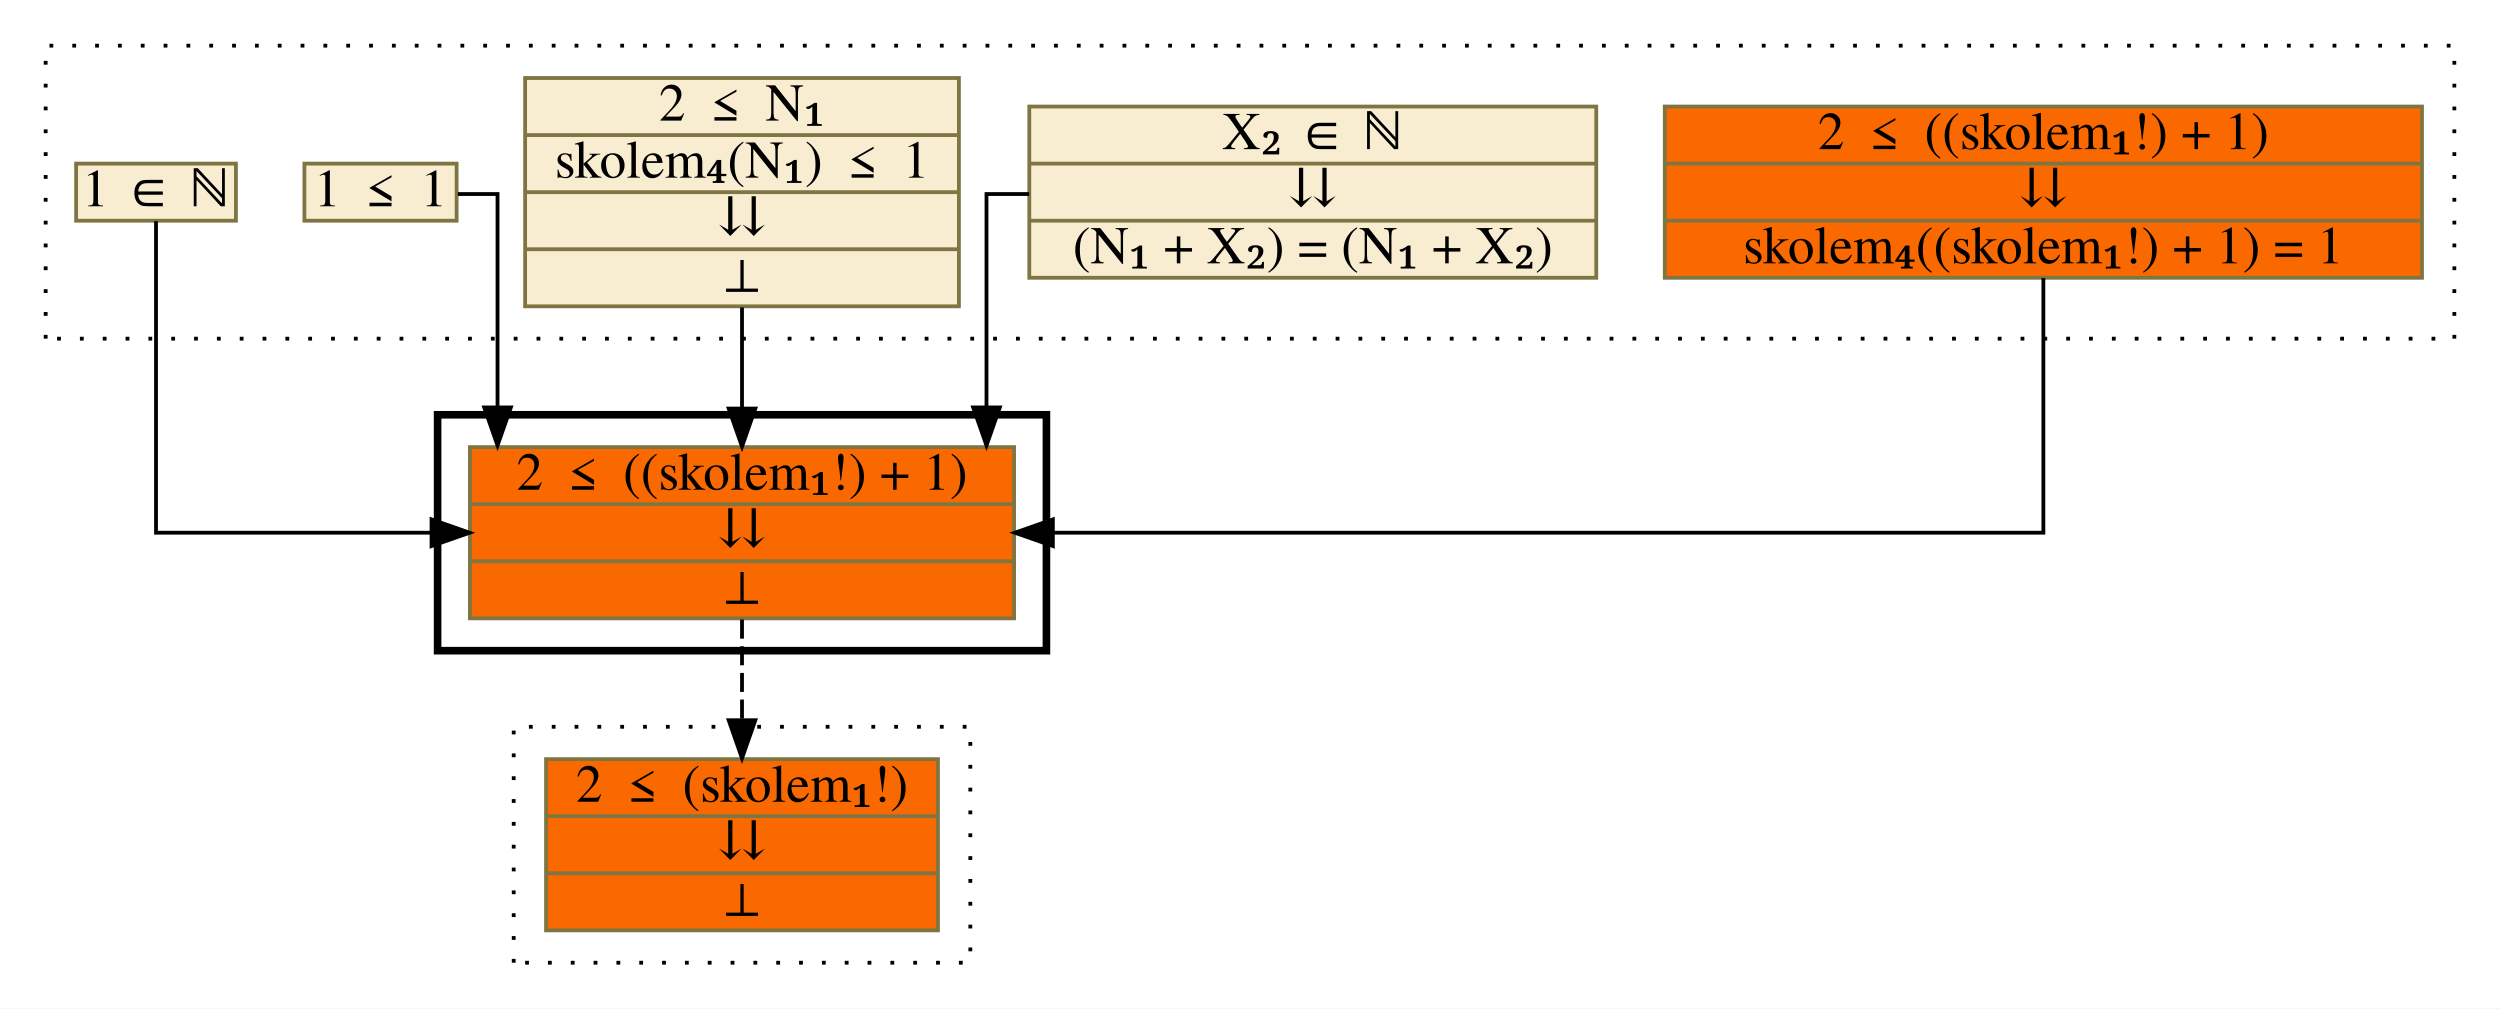
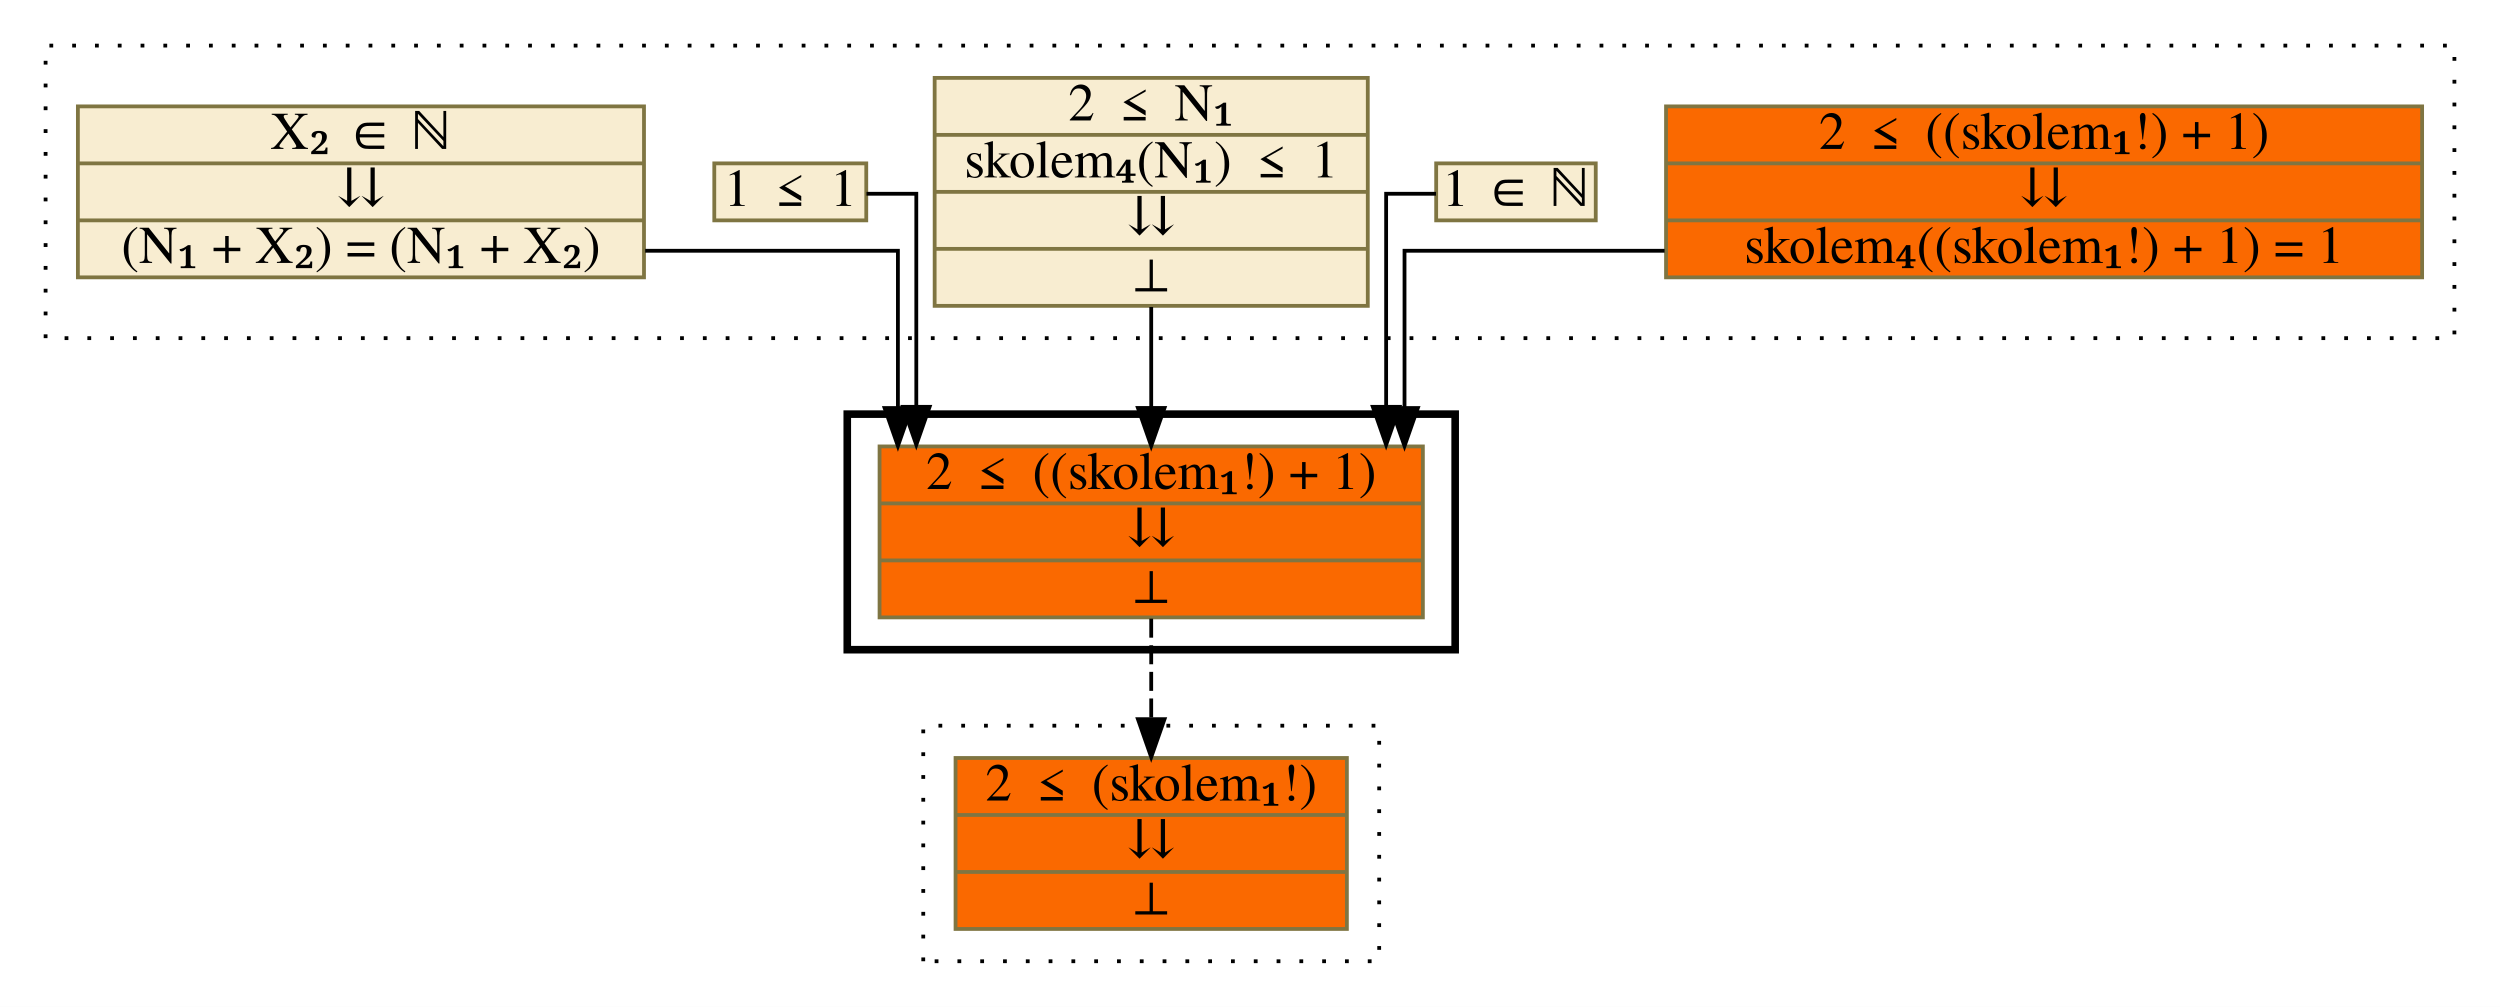
- <svg xmlns="http://www.w3.org/2000/svg" xmlns:xlink="http://www.w3.org/1999/xlink" width="657pt" height="265pt" viewBox="0.00 0.00 657.00 265.00">
+ <svg xmlns="http://www.w3.org/2000/svg" xmlns:xlink="http://www.w3.org/1999/xlink" width="658pt" height="265pt" viewBox="0.00 0.00 658.00 265.00">
  <g id="graph0" class="graph" transform="scale(1 1) rotate(0) translate(4 261)">
-     <polygon fill="white" stroke="transparent" points="-4,4 -4,-261 653,-261 653,4 -4,4" />
+     <polygon fill="white" stroke="transparent" points="-4,4 -4,-261 654,-261 654,4 -4,4" />
    <g id="clust1" class="cluster">
-       <polygon fill="none" stroke="black" stroke-dasharray="1,5" points="8,-172 8,-249 641,-249 641,-172 8,-172" />
+       <polygon fill="none" stroke="black" stroke-dasharray="1,5" points="8,-172 8,-249 642,-249 642,-172 8,-172" />
    </g>
    <g id="clust2" class="cluster">
-       <polygon fill="none" stroke="black" stroke-width="2" points="111,-90 111,-152 271,-152 271,-90 111,-90" />
+       <polygon fill="none" stroke="black" stroke-width="2" points="219,-90 219,-152 379,-152 379,-90 219,-90" />
    </g>
    <g id="clust3" class="cluster">
-       <polygon fill="none" stroke="black" stroke-dasharray="1,5" points="131,-8 131,-70 251,-70 251,-8 131,-8" />
+       <polygon fill="none" stroke="black" stroke-dasharray="1,5" points="239,-8 239,-70 359,-70 359,-8 239,-8" />
    </g>
    <g id="node1" class="node">
      <g id="a_node1">
        <a xlink:href="c_0_122.html" xlink:title="{2 ≤ ((skolem₁!) + 1)|⇊|skolem₄((skolem₁!) + 1) = 1}" target="_parent">
-           <polygon fill="#fa6900" stroke="#7f7542" points="433.5,-188 433.5,-233 632.5,-233 632.5,-188 433.5,-188" />
-           <text text-anchor="middle" x="533" y="-221.8" font-family="Times,serif" font-size="14.00">2 ≤ ((skolem₁!) + 1)</text>
-           <polyline fill="none" stroke="#7f7542" points="433.5,-218 632.5,-218 " />
-           <text text-anchor="middle" x="533" y="-206.8" font-family="Times,serif" font-size="14.00">⇊</text>
-           <polyline fill="none" stroke="#7f7542" points="433.5,-203 632.5,-203 " />
-           <text text-anchor="middle" x="533" y="-191.8" font-family="Times,serif" font-size="14.00">skolem₄((skolem₁!) + 1) = 1</text>
+           <polygon fill="#fa6900" stroke="#7f7542" points="434.5,-188 434.5,-233 633.5,-233 633.5,-188 434.5,-188" />
+           <text text-anchor="middle" x="534" y="-221.8" font-family="Times,serif" font-size="14.00">2 ≤ ((skolem₁!) + 1)</text>
+           <polyline fill="none" stroke="#7f7542" points="434.5,-218 633.5,-218 " />
+           <text text-anchor="middle" x="534" y="-206.8" font-family="Times,serif" font-size="14.00">⇊</text>
+           <polyline fill="none" stroke="#7f7542" points="434.5,-203 633.5,-203 " />
+           <text text-anchor="middle" x="534" y="-191.8" font-family="Times,serif" font-size="14.00">skolem₄((skolem₁!) + 1) = 1</text>
        </a>
      </g>
    </g>
    <g id="node6" class="node">
      <g id="a_node6">
        <a xlink:href="c_0_135.html" xlink:title="{2 ≤ ((skolem₁!) + 1)|⇊|⊥}" target="_parent">
-           <polygon fill="#fa6900" stroke="#7f7542" points="119.5,-98.5 119.5,-143.5 262.5,-143.5 262.5,-98.5 119.5,-98.5" />
-           <text text-anchor="middle" x="191" y="-132.3" font-family="Times,serif" font-size="14.00">2 ≤ ((skolem₁!) + 1)</text>
-           <polyline fill="none" stroke="#7f7542" points="119.5,-128.5 262.5,-128.5 " />
-           <text text-anchor="middle" x="191" y="-117.3" font-family="Times,serif" font-size="14.00">⇊</text>
-           <polyline fill="none" stroke="#7f7542" points="119.5,-113.5 262.5,-113.5 " />
-           <text text-anchor="middle" x="191" y="-102.3" font-family="Times,serif" font-size="14.00">⊥</text>
+           <polygon fill="#fa6900" stroke="#7f7542" points="227.5,-98.5 227.5,-143.5 370.5,-143.5 370.5,-98.5 227.5,-98.5" />
+           <text text-anchor="middle" x="299" y="-132.3" font-family="Times,serif" font-size="14.00">2 ≤ ((skolem₁!) + 1)</text>
+           <polyline fill="none" stroke="#7f7542" points="227.5,-128.5 370.5,-128.5 " />
+           <text text-anchor="middle" x="299" y="-117.3" font-family="Times,serif" font-size="14.00">⇊</text>
+           <polyline fill="none" stroke="#7f7542" points="227.5,-113.5 370.5,-113.5 " />
+           <text text-anchor="middle" x="299" y="-102.3" font-family="Times,serif" font-size="14.00">⊥</text>
        </a>
      </g>
    </g>
    <g id="edge1" class="edge">
-       <path fill="none" stroke="black" d="M533,-187.92C533,-161.4 533,-121 533,-121 533,-121 272.69,-121 272.69,-121" />
-       <polygon fill="black" stroke="black" points="272.69,-117.5 262.69,-121 272.69,-124.5 272.69,-117.5" />
+       <path fill="none" stroke="black" d="M434.13,-195C397.89,-195 365.67,-195 365.67,-195 365.67,-195 365.67,-153.6 365.67,-153.6" />
+       <polygon fill="black" stroke="black" points="369.17,-153.6 365.67,-143.6 362.17,-153.6 369.17,-153.6" />
    </g>
    <g id="node2" class="node">
      <g id="a_node2">
-         <a xlink:href="c_0_125.html" xlink:title="{X₂ ∈ ℕ|⇊|(N₁ + X₂) = (N₁ + X₂)}" target="_parent">
-           <polygon fill="#f8edd1" stroke="#7f7542" points="266.5,-188 266.5,-233 415.5,-233 415.5,-188 266.5,-188" />
-           <text text-anchor="middle" x="341" y="-221.8" font-family="Times,serif" font-size="14.00">X₂ ∈ ℕ</text>
-           <polyline fill="none" stroke="#7f7542" points="266.5,-218 415.5,-218 " />
-           <text text-anchor="middle" x="341" y="-206.8" font-family="Times,serif" font-size="14.00">⇊</text>
-           <polyline fill="none" stroke="#7f7542" points="266.5,-203 415.5,-203 " />
-           <text text-anchor="middle" x="341" y="-191.8" font-family="Times,serif" font-size="14.00">(N₁ + X₂) = (N₁ + X₂)</text>
+         <a xlink:href="c_0_106.html" xlink:title="{1 ∈ ℕ}" target="_parent">
+           <polygon fill="#f8edd1" stroke="#7f7542" points="374,-203 374,-218 416,-218 416,-203 374,-203" />
+           <text text-anchor="middle" x="395" y="-206.8" font-family="Times,serif" font-size="14.00">1 ∈ ℕ</text>
        </a>
      </g>
    </g>
    <g id="edge2" class="edge">
-       <path fill="none" stroke="black" d="M266.46,-210C259.65,-210 255.25,-210 255.25,-210 255.25,-210 255.25,-153.92 255.25,-153.92" />
-       <polygon fill="black" stroke="black" points="258.75,-153.92 255.25,-143.92 251.75,-153.92 258.75,-153.92" />
+       <path fill="none" stroke="black" d="M373.95,-210C366.91,-210 360.83,-210 360.83,-210 360.83,-210 360.83,-153.92 360.83,-153.92" />
+       <polygon fill="black" stroke="black" points="364.33,-153.92 360.83,-143.92 357.33,-153.92 364.33,-153.92" />
    </g>
    <g id="node3" class="node">
      <g id="a_node3">
        <a xlink:href="c_0_109.html" xlink:title="{2 ≤ N₁|skolem₄(N₁) ≤ 1|⇊|⊥}" target="_parent">
-           <polygon fill="#f8edd1" stroke="#7f7542" points="134,-180.5 134,-240.5 248,-240.5 248,-180.5 134,-180.5" />
-           <text text-anchor="middle" x="191" y="-229.3" font-family="Times,serif" font-size="14.00">2 ≤ N₁</text>
-           <polyline fill="none" stroke="#7f7542" points="134,-225.5 248,-225.5 " />
-           <text text-anchor="middle" x="191" y="-214.3" font-family="Times,serif" font-size="14.00">skolem₄(N₁) ≤ 1</text>
-           <polyline fill="none" stroke="#7f7542" points="134,-210.5 248,-210.5 " />
-           <text text-anchor="middle" x="191" y="-199.3" font-family="Times,serif" font-size="14.00">⇊</text>
-           <polyline fill="none" stroke="#7f7542" points="134,-195.5 248,-195.5 " />
-           <text text-anchor="middle" x="191" y="-184.3" font-family="Times,serif" font-size="14.00">⊥</text>
+           <polygon fill="#f8edd1" stroke="#7f7542" points="242,-180.5 242,-240.5 356,-240.5 356,-180.5 242,-180.5" />
+           <text text-anchor="middle" x="299" y="-229.3" font-family="Times,serif" font-size="14.00">2 ≤ N₁</text>
+           <polyline fill="none" stroke="#7f7542" points="242,-225.5 356,-225.5 " />
+           <text text-anchor="middle" x="299" y="-214.3" font-family="Times,serif" font-size="14.00">skolem₄(N₁) ≤ 1</text>
+           <polyline fill="none" stroke="#7f7542" points="242,-210.5 356,-210.5 " />
+           <text text-anchor="middle" x="299" y="-199.3" font-family="Times,serif" font-size="14.00">⇊</text>
+           <polyline fill="none" stroke="#7f7542" points="242,-195.5 356,-195.5 " />
+           <text text-anchor="middle" x="299" y="-184.3" font-family="Times,serif" font-size="14.00">⊥</text>
        </a>
      </g>
    </g>
    <g id="edge3" class="edge">
-       <path fill="none" stroke="black" d="M191,-180.2C191,-180.2 191,-153.63 191,-153.63" />
-       <polygon fill="black" stroke="black" points="194.5,-153.63 191,-143.63 187.5,-153.63 194.5,-153.63" />
+       <path fill="none" stroke="black" d="M299,-180.2C299,-180.2 299,-153.63 299,-153.63" />
+       <polygon fill="black" stroke="black" points="302.5,-153.63 299,-143.63 295.5,-153.63 302.5,-153.63" />
    </g>
    <g id="node4" class="node">
      <g id="a_node4">
        <a xlink:href="c_0_113.html" xlink:title="{1 ≤ 1}" target="_parent">
-           <polygon fill="#f8edd1" stroke="#7f7542" points="76,-203 76,-218 116,-218 116,-203 76,-203" />
-           <text text-anchor="middle" x="96" y="-206.8" font-family="Times,serif" font-size="14.00">1 ≤ 1</text>
+           <polygon fill="#f8edd1" stroke="#7f7542" points="184,-203 184,-218 224,-218 224,-203 184,-203" />
+           <text text-anchor="middle" x="204" y="-206.8" font-family="Times,serif" font-size="14.00">1 ≤ 1</text>
        </a>
      </g>
    </g>
    <g id="edge4" class="edge">
-       <path fill="none" stroke="black" d="M116.34,-210C122.06,-210 126.75,-210 126.75,-210 126.75,-210 126.75,-153.92 126.75,-153.92" />
-       <polygon fill="black" stroke="black" points="130.25,-153.92 126.75,-143.92 123.25,-153.92 130.25,-153.92" />
+       <path fill="none" stroke="black" d="M224.06,-210C231.04,-210 237.17,-210 237.17,-210 237.17,-210 237.17,-153.92 237.17,-153.92" />
+       <polygon fill="black" stroke="black" points="240.67,-153.92 237.17,-143.92 233.67,-153.92 240.67,-153.92" />
    </g>
    <g id="node5" class="node">
      <g id="a_node5">
-         <a xlink:href="c_0_106.html" xlink:title="{1 ∈ ℕ}" target="_parent">
-           <polygon fill="#f8edd1" stroke="#7f7542" points="16,-203 16,-218 58,-218 58,-203 16,-203" />
-           <text text-anchor="middle" x="37" y="-206.8" font-family="Times,serif" font-size="14.00">1 ∈ ℕ</text>
+         <a xlink:href="c_0_125.html" xlink:title="{X₂ ∈ ℕ|⇊|(N₁ + X₂) = (N₁ + X₂)}" target="_parent">
+           <polygon fill="#f8edd1" stroke="#7f7542" points="16.5,-188 16.5,-233 165.5,-233 165.5,-188 16.5,-188" />
+           <text text-anchor="middle" x="91" y="-221.8" font-family="Times,serif" font-size="14.00">X₂ ∈ ℕ</text>
+           <polyline fill="none" stroke="#7f7542" points="16.5,-218 165.5,-218 " />
+           <text text-anchor="middle" x="91" y="-206.8" font-family="Times,serif" font-size="14.00">⇊</text>
+           <polyline fill="none" stroke="#7f7542" points="16.5,-203 165.5,-203 " />
+           <text text-anchor="middle" x="91" y="-191.8" font-family="Times,serif" font-size="14.00">(N₁ + X₂) = (N₁ + X₂)</text>
        </a>
      </g>
    </g>
    <g id="edge5" class="edge">
-       <path fill="none" stroke="black" d="M37,-202.87C37,-181.23 37,-121 37,-121 37,-121 109.41,-121 109.41,-121" />
-       <polygon fill="black" stroke="black" points="109.41,-124.5 119.41,-121 109.41,-117.5 109.41,-124.5" />
+       <path fill="none" stroke="black" d="M165.81,-195C199.71,-195 232.33,-195 232.33,-195 232.33,-195 232.33,-153.6 232.33,-153.6" />
+       <polygon fill="black" stroke="black" points="235.83,-153.6 232.33,-143.6 228.83,-153.6 235.83,-153.6" />
    </g>
    <g id="node7" class="node">
      <g id="a_node7">
        <a xlink:href="c_0_158.html" xlink:title="{2 ≤ (skolem₁!)|⇊|⊥}" target="_parent">
-           <polygon fill="#fa6900" stroke="#7f7542" points="139.5,-16.5 139.5,-61.5 242.5,-61.5 242.5,-16.5 139.5,-16.5" />
-           <text text-anchor="middle" x="191" y="-50.3" font-family="Times,serif" font-size="14.00">2 ≤ (skolem₁!)</text>
-           <polyline fill="none" stroke="#7f7542" points="139.5,-46.5 242.5,-46.5 " />
-           <text text-anchor="middle" x="191" y="-35.3" font-family="Times,serif" font-size="14.00">⇊</text>
-           <polyline fill="none" stroke="#7f7542" points="139.5,-31.5 242.5,-31.5 " />
-           <text text-anchor="middle" x="191" y="-20.3" font-family="Times,serif" font-size="14.00">⊥</text>
+           <polygon fill="#fa6900" stroke="#7f7542" points="247.5,-16.5 247.5,-61.5 350.5,-61.5 350.5,-16.5 247.5,-16.5" />
+           <text text-anchor="middle" x="299" y="-50.3" font-family="Times,serif" font-size="14.00">2 ≤ (skolem₁!)</text>
+           <polyline fill="none" stroke="#7f7542" points="247.5,-46.5 350.5,-46.5 " />
+           <text text-anchor="middle" x="299" y="-35.3" font-family="Times,serif" font-size="14.00">⇊</text>
+           <polyline fill="none" stroke="#7f7542" points="247.5,-31.5 350.5,-31.5 " />
+           <text text-anchor="middle" x="299" y="-20.3" font-family="Times,serif" font-size="14.00">⊥</text>
        </a>
      </g>
    </g>
    <g id="edge6" class="edge">
-       <path fill="none" stroke="black" stroke-dasharray="5,2" d="M191,-98.16C191,-98.16 191,-71.72 191,-71.72" />
-       <polygon fill="black" stroke="black" points="194.5,-71.72 191,-61.72 187.5,-71.72 194.5,-71.72" />
+       <path fill="none" stroke="black" stroke-dasharray="5,2" d="M299,-98.16C299,-98.16 299,-71.72 299,-71.72" />
+       <polygon fill="black" stroke="black" points="302.5,-71.72 299,-61.72 295.5,-71.72 302.5,-71.72" />
    </g>
  </g>
</svg>
